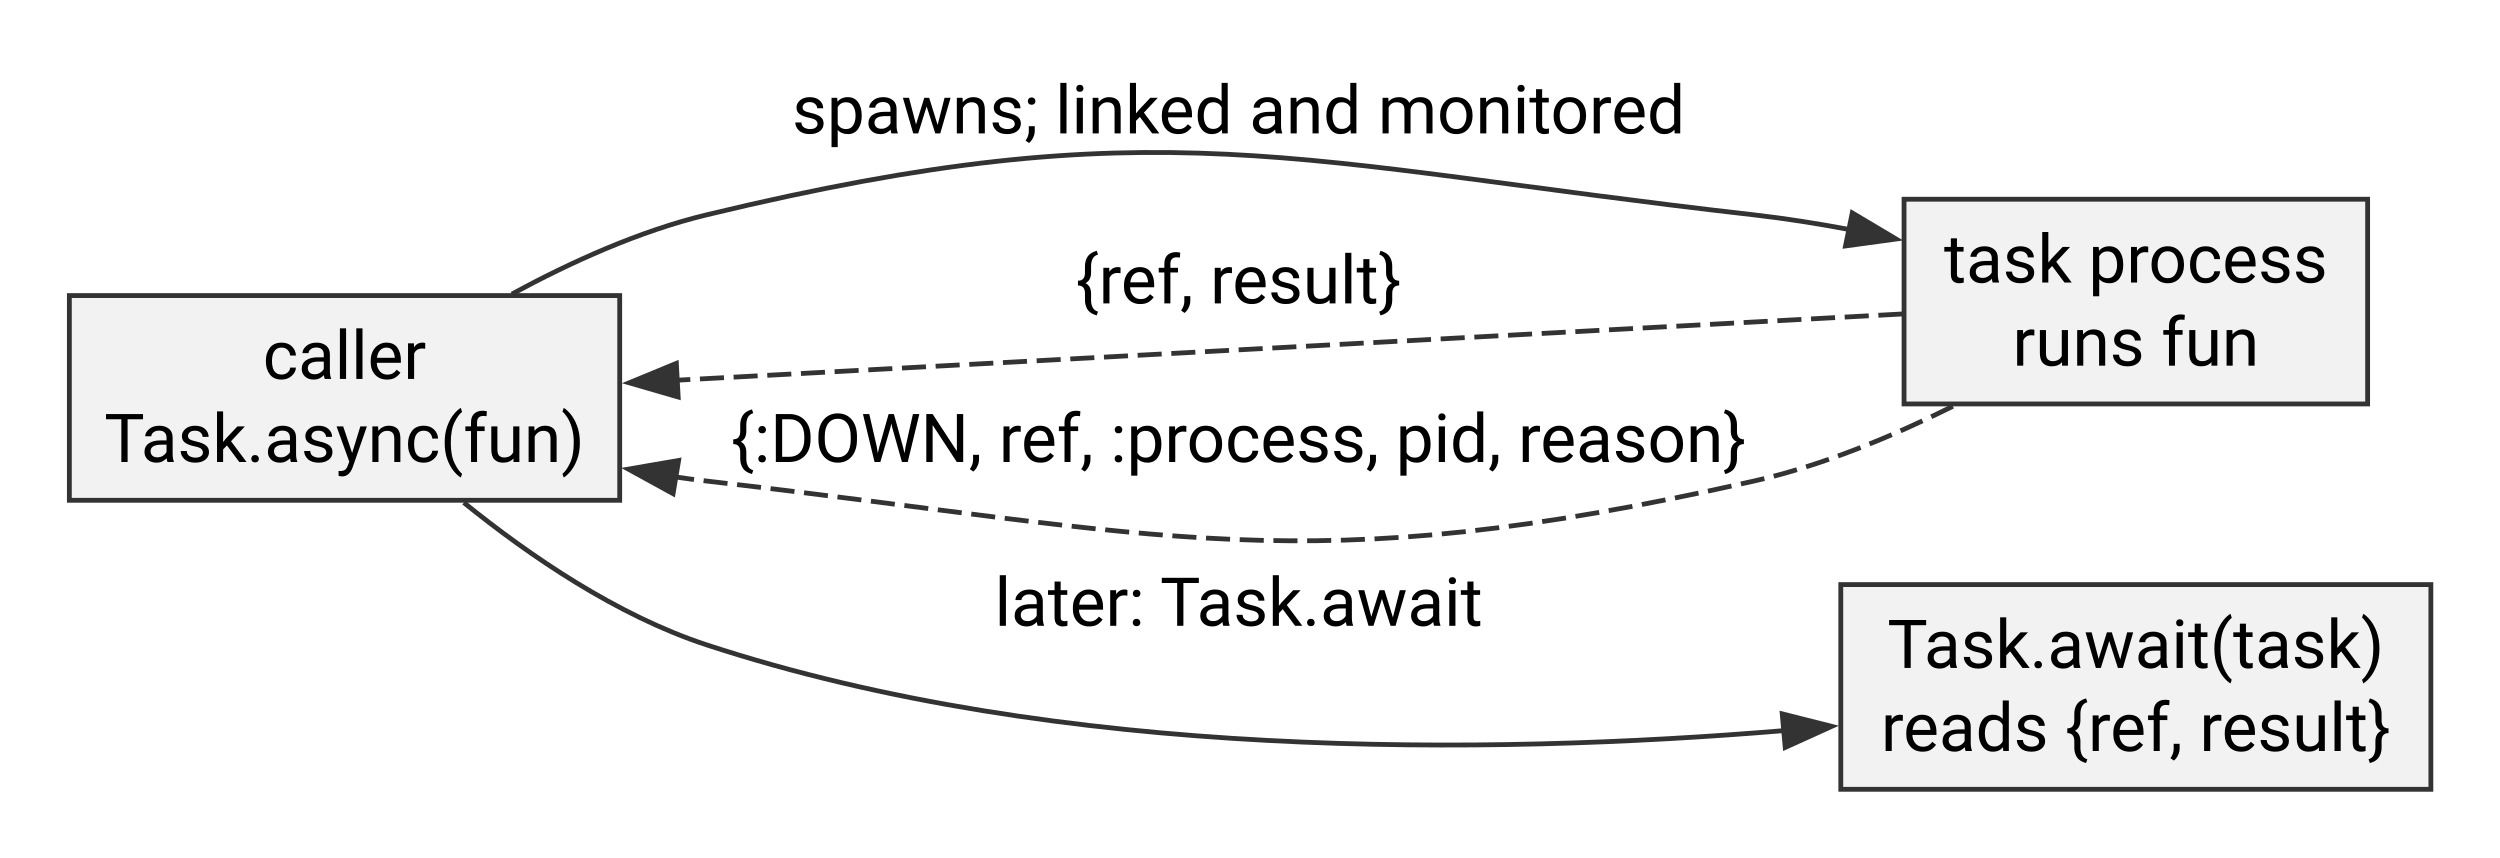
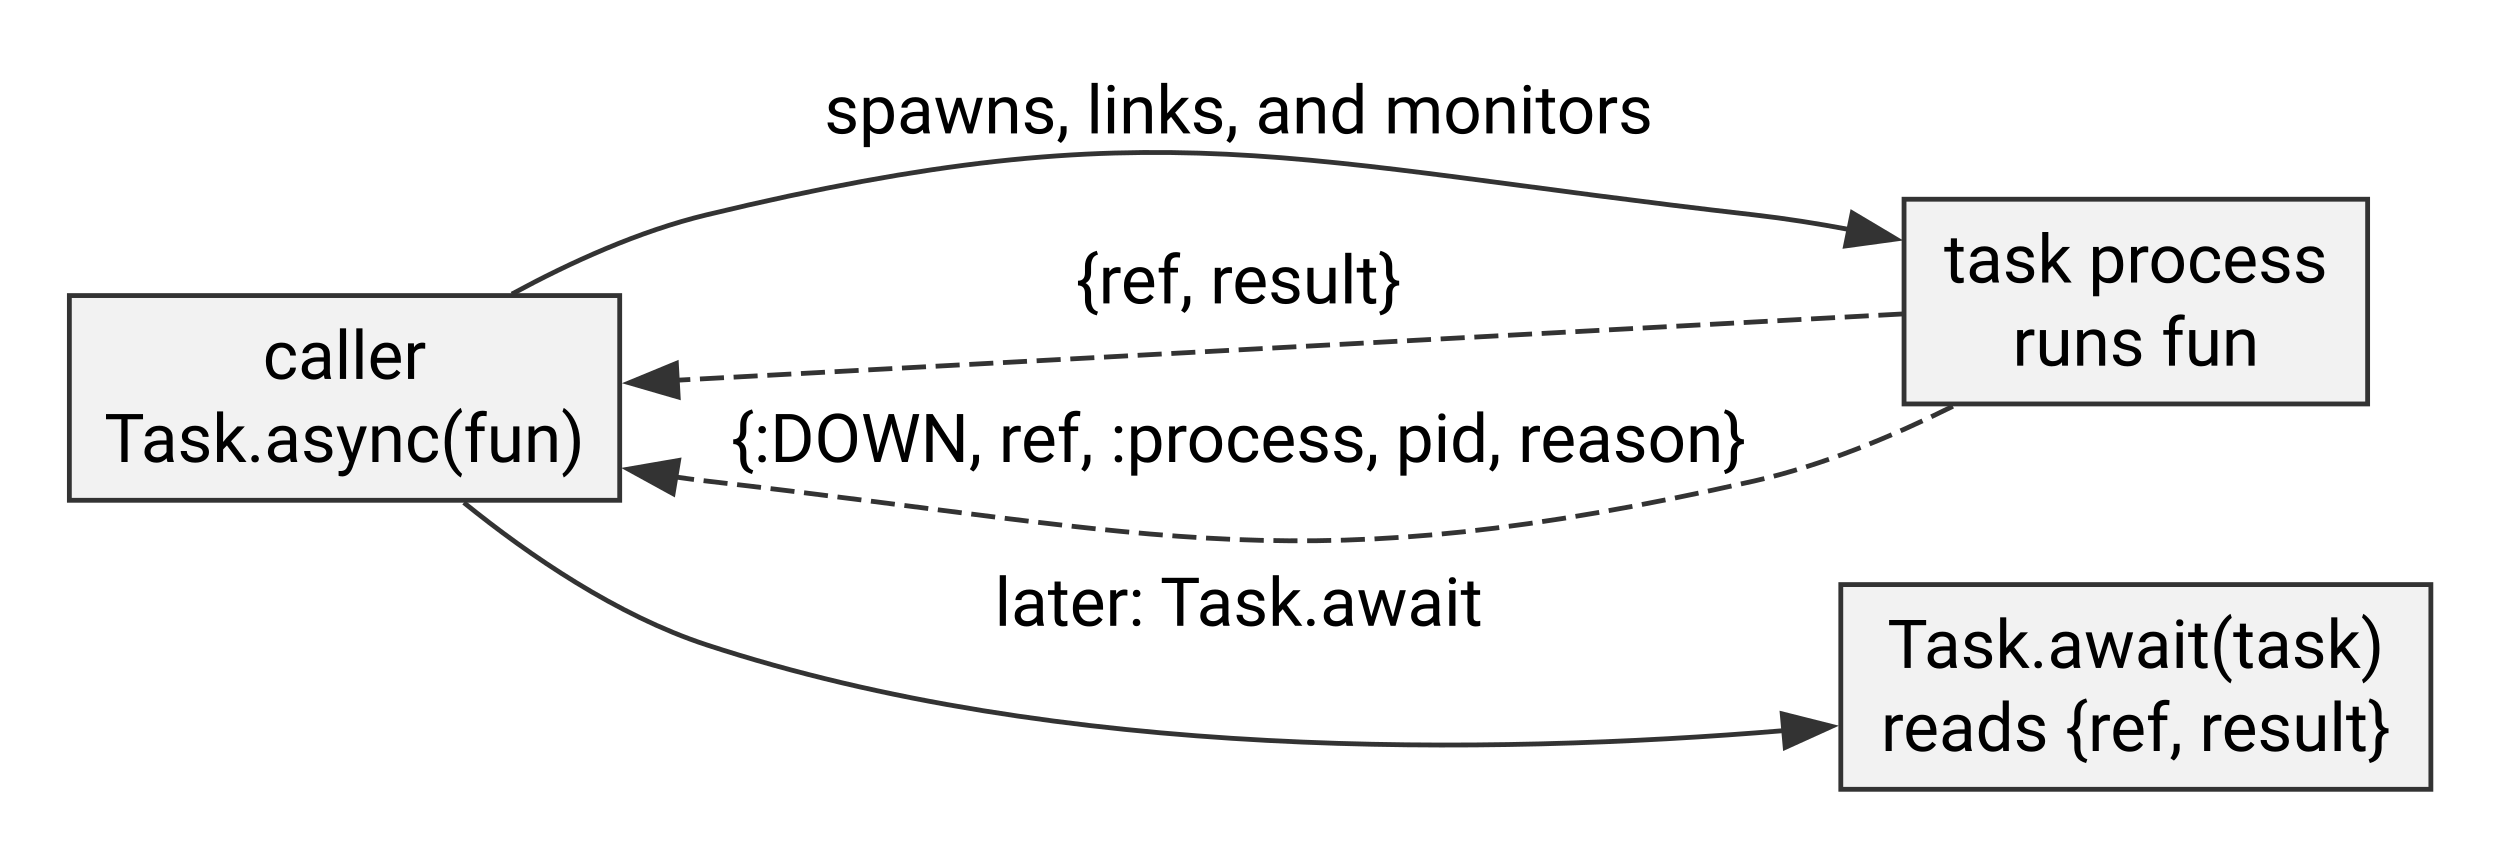
<svg xmlns="http://www.w3.org/2000/svg" width="519pt" height="178pt" viewBox="0.00 0.00 519.00 178.00">
  <g id="graph0" class="graph" transform="scale(1 1) rotate(0) translate(14.4 163.86)">
    <g id="node1" class="node hl">
      <polygon fill="#f2f2f2" stroke="#333333" points="114.25,-102.5 0,-102.5 0,-60 114.25,-60 114.25,-102.5" />
      <text xml:space="preserve" text-anchor="middle" x="57.12" y="-85.2" font-family="Roboto" font-size="14.00">caller</text>
      <text xml:space="preserve" text-anchor="middle" x="57.12" y="-67.95" font-family="Roboto" font-size="14.00">Task.async(fun)</text>
    </g>
    <g id="node2" class="node">
      <polygon fill="#f2f2f2" stroke="#333333" points="477.12,-122.5 380.88,-122.5 380.88,-80 477.12,-80 477.12,-122.5" />
      <text xml:space="preserve" text-anchor="middle" x="429" y="-105.2" font-family="Roboto" font-size="14.00">task process</text>
      <text xml:space="preserve" text-anchor="middle" x="429" y="-87.95" font-family="Roboto" font-size="14.00">runs fun</text>
    </g>
    <g id="step1" class="edge">
      <path fill="none" stroke="#333333" d="M91.86,-102.81C104.09,-109.45 118.33,-115.89 132.25,-119.25 226.22,-141.93 253.7,-130.15 349.75,-119.25 356.23,-118.51 362.95,-117.45 369.61,-116.19" />
      <polygon fill="#333333" stroke="#333333" points="370.13,-119.66 379.23,-114.24 368.73,-112.8 370.13,-119.66" />
-       <text xml:space="preserve" text-anchor="middle" x="241" y="-136.16" font-family="Roboto" font-size="14.00"> spawns; linked and monitored</text>
+       <text xml:space="preserve" text-anchor="middle" x="241" y="-136.16" font-family="Roboto" font-size="14.00"> spawns, links, and monitors</text>
    </g>
    <g id="node3" class="node">
      <polygon fill="#f2f2f2" stroke="#333333" points="490.25,-42.5 367.75,-42.5 367.75,0 490.25,0 490.25,-42.5" />
      <text xml:space="preserve" text-anchor="middle" x="429" y="-25.2" font-family="Roboto" font-size="14.00">Task.await(task)</text>
      <text xml:space="preserve" text-anchor="middle" x="429" y="-7.95" font-family="Roboto" font-size="14.00">reads {ref, result}</text>
    </g>
    <g id="step4" class="edge">
      <path fill="none" stroke="#333333" d="M81.89,-59.52C95.56,-48.46 113.67,-36.1 132.25,-30 205.61,-5.91 294.78,-7.1 355.91,-12.18" />
      <polygon fill="#333333" stroke="#333333" points="355.59,-15.66 365.86,-13.07 356.21,-8.69 355.59,-15.66" />
      <text xml:space="preserve" text-anchor="middle" x="241" y="-33.95" font-family="Roboto" font-size="14.00"> later: Task.await</text>
    </g>
    <g id="step2" class="edge">
      <path fill="none" stroke="#333333" stroke-dasharray="5,2" d="M380.54,-98.68C315.96,-95.19 200.01,-88.92 126.18,-84.93" />
      <polygon fill="#333333" stroke="#333333" points="126.39,-81.44 116.22,-84.39 126.01,-88.43 126.39,-81.44" />
      <text xml:space="preserve" text-anchor="middle" x="241" y="-100.88" font-family="Roboto" font-size="14.00"> {ref, result}</text>
    </g>
    <g id="step3" class="edge dim">
      <path fill="none" stroke="#333333" stroke-dasharray="5,2" d="M391.02,-79.52C378.37,-73.22 363.84,-67.18 349.75,-64 255.46,-42.7 228.29,-52.97 132.25,-64 130.08,-64.25 127.89,-64.54 125.68,-64.86" />
      <polygon fill="#333333" stroke="#333333" points="125.33,-61.37 116.04,-66.47 126.48,-68.27 125.33,-61.37" />
      <text xml:space="preserve" text-anchor="middle" x="241" y="-67.95" font-family="Roboto" font-size="14.00"> {:DOWN, ref, :process, pid, reason}</text>
    </g>
  </g>
</svg>
